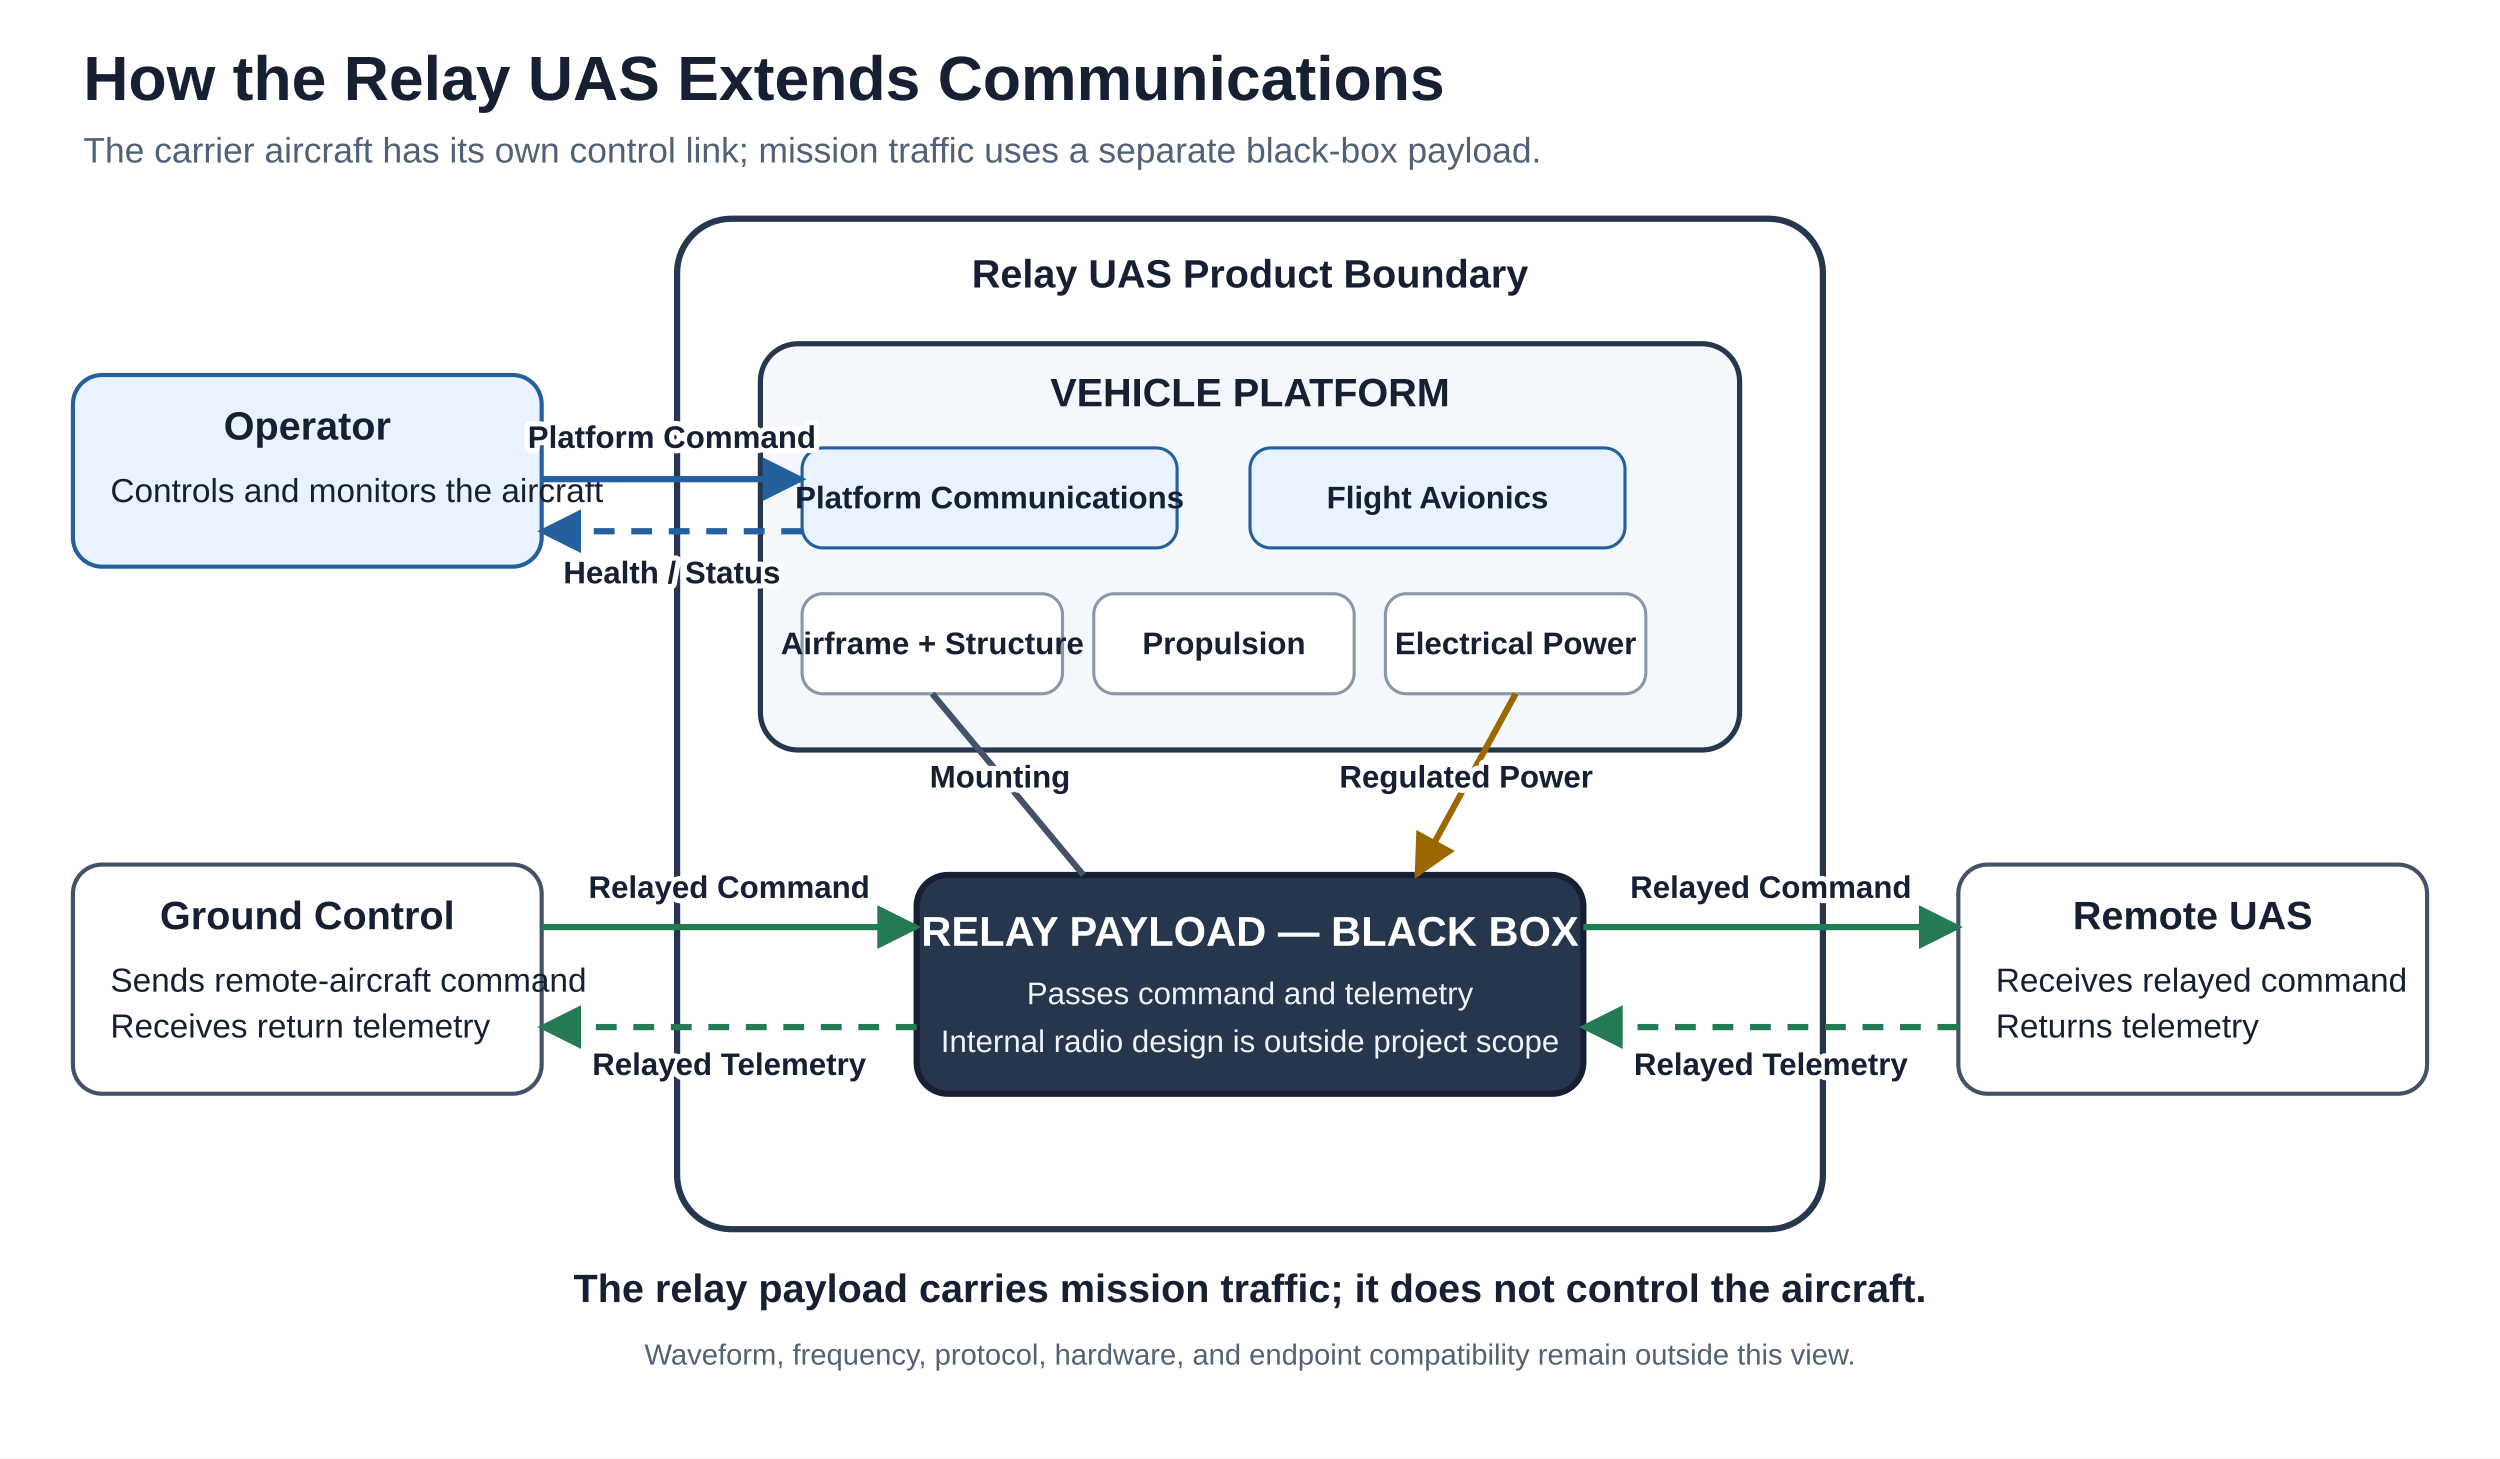
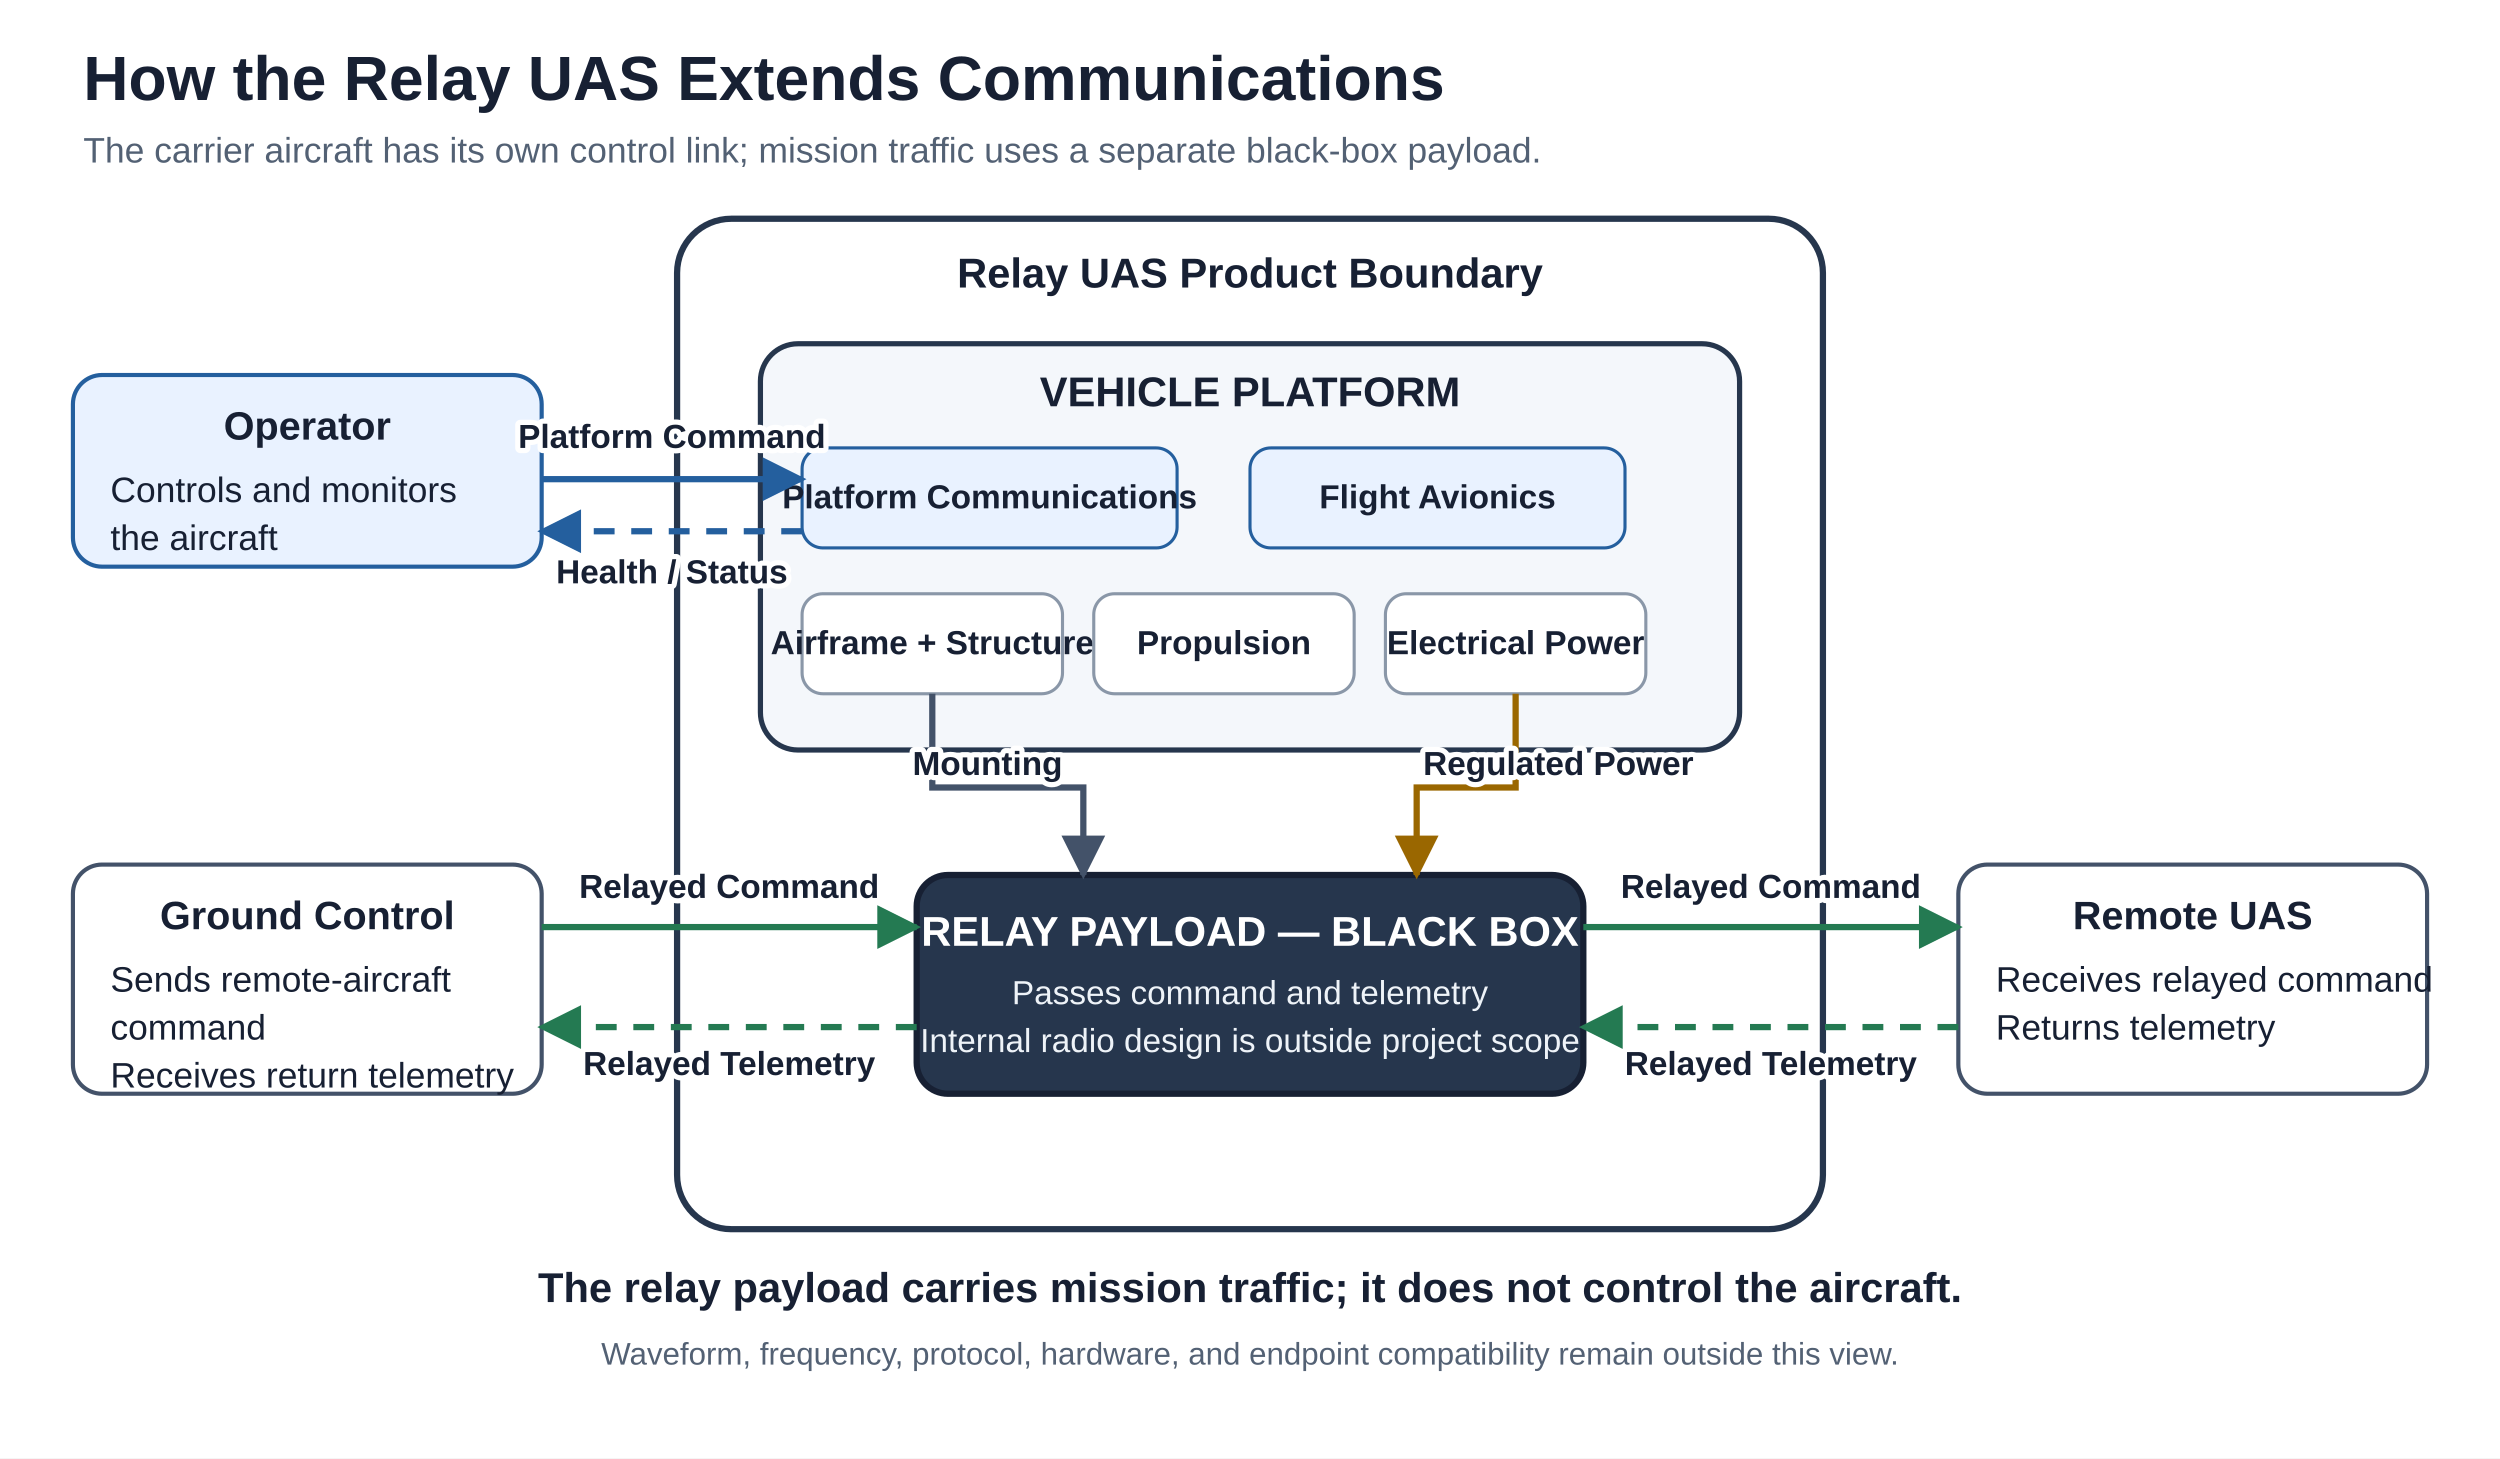
<svg xmlns="http://www.w3.org/2000/svg" width="1200" height="700" viewBox="0 0 1200 700" role="img" aria-labelledby="title desc">
  <defs>
    <marker id="arrow-neutral" viewBox="0 0 10 10" refX="9" refY="5" markerWidth="7" markerHeight="7" orient="auto-start-reverse">
      <path d="M 0 0 L 10 5 L 0 10 z" fill="#435269" />
    </marker>
    <marker id="arrow-blue" viewBox="0 0 10 10" refX="9" refY="5" markerWidth="7" markerHeight="7" orient="auto-start-reverse">
      <path d="M 0 0 L 10 5 L 0 10 z" fill="#245f9e" />
    </marker>
    <marker id="arrow-green" viewBox="0 0 10 10" refX="9" refY="5" markerWidth="7" markerHeight="7" orient="auto-start-reverse">
      <path d="M 0 0 L 10 5 L 0 10 z" fill="#247a52" />
    </marker>
    <marker id="arrow-amber" viewBox="0 0 10 10" refX="9" refY="5" markerWidth="7" markerHeight="7" orient="auto-start-reverse">
      <path d="M 0 0 L 10 5 L 0 10 z" fill="#9a6700" />
    </marker>
  </defs>
  <style>
  text { font-family: Arial, Helvetica, sans-serif; fill: #172033; }
  .title { font-size: 30px; font-weight: 700; }
  .subtitle { font-size: 17px; fill: #536174; }
-   .section { font-size: 19px; font-weight: 700; }
+   .section { font-size: 20px; font-weight: 700; }
  .box-title { font-size: 19px; font-weight: 700; }
-   .body { font-size: 16px; }
-   .small { font-size: 14px; fill: #536174; }
-   .edge-label { font-size: 15px; font-weight: 700; paint-order: stroke; stroke: #ffffff; stroke-width: 5px; stroke-linejoin: round; }
+   .body { font-size: 17px; }
+   .small { font-size: 15px; fill: #536174; }
+   .edge-label { font-size: 16px; font-weight: 700; paint-order: stroke; stroke: #ffffff; stroke-width: 5px; stroke-linejoin: round; }
  .box { stroke: #435269; stroke-width: 2; fill: #f5f7fa; }
  .box.blue { fill: #e9f2ff; stroke: #245f9e; }
  .box.green { fill: #eaf7f0; stroke: #247a52; }
  .box.amber { fill: #fff4d6; stroke: #9a6700; }
  .box.red { fill: #fdecec; stroke: #b42318; }
  .box.white { fill: #ffffff; }
  .box.future { fill: #ffffff; stroke: #6b7280; stroke-dasharray: 9 7; }
  .platform { fill: #f4f7fb; stroke: #26364d; stroke-width: 2.5; }
  .chip { fill: #ffffff; stroke: #8a97a8; stroke-width: 1.5; }
  .chip.blue { fill: #e9f2ff; stroke: #245f9e; }
-   .chip-title { font-size: 15px; font-weight: 700; }
+   .chip-title { font-size: 16px; font-weight: 700; }
  .payload-black { fill: #26364d; stroke: #172033; stroke-width: 3; }
  .payload-title { font-size: 20px; font-weight: 700; fill: #ffffff; }
-   .payload-body { font-size: 15px; fill: #eef3f8; }
+   .payload-body { font-size: 16px; fill: #eef3f8; }
  .current-zone { fill: #f2f7ff; stroke: #245f9e; stroke-width: 2.5; }
  .boundary { fill: #ffffff; stroke: #26364d; stroke-width: 3; }
  .group { fill: #f8fafc; stroke: #8a97a8; stroke-width: 1.5; }
  .arrow { stroke: #435269; stroke-width: 3; fill: none; }
  .arrow.blue { stroke: #245f9e; }
  .arrow.green { stroke: #247a52; }
  .arrow.amber { stroke: #9a6700; }
  .arrow.dashed { stroke-dasharray: 10 8; }
  .lane { stroke: #cbd3dd; stroke-width: 1.5; }
  .divider { stroke: #8a97a8; stroke-width: 2; stroke-dasharray: 8 7; }
</style>
  <rect width="1200" height="700" fill="#ffffff" />
  <text x="40" y="48" class="title" text-anchor="start">
    <tspan x="40" dy="0">How the Relay UAS Extends Communications</tspan>
  </text>
  <text x="40" y="78" class="subtitle" text-anchor="start">
    <tspan x="40" dy="0">The carrier aircraft has its own control link; mission traffic uses a separate black-box payload.</tspan>
  </text>
  <rect x="325" y="105" width="550" height="485" rx="26" class="boundary" />
  <text x="600" y="138" class="section" text-anchor="middle">
    <tspan x="600" dy="0">Relay UAS Product Boundary</tspan>
  </text>
  <rect x="365" y="165" width="470" height="195" rx="18" class="platform" />
  <text x="600" y="195" class="section" text-anchor="middle">
    <tspan x="600" dy="0">VEHICLE PLATFORM</tspan>
  </text>
  <rect x="385" y="215" width="180" height="48" rx="10" class="chip blue" />
  <text x="475" y="244" class="chip-title" text-anchor="middle">
    <tspan x="475" dy="0">Platform Communications</tspan>
  </text>
  <rect x="600" y="215" width="180" height="48" rx="10" class="chip blue" />
  <text x="690" y="244" class="chip-title" text-anchor="middle">
    <tspan x="690" dy="0">Flight Avionics</tspan>
  </text>
  <rect x="385" y="285" width="125" height="48" rx="10" class="chip" />
  <text x="447.5" y="314" class="chip-title" text-anchor="middle">
    <tspan x="447.5" dy="0">Airframe + Structure</tspan>
  </text>
  <rect x="525" y="285" width="125" height="48" rx="10" class="chip" />
  <text x="587.5" y="314" class="chip-title" text-anchor="middle">
    <tspan x="587.5" dy="0">Propulsion</tspan>
  </text>
  <rect x="665" y="285" width="125" height="48" rx="10" class="chip" />
  <text x="727.5" y="314" class="chip-title" text-anchor="middle">
    <tspan x="727.5" dy="0">Electrical Power</tspan>
  </text>
  <rect x="440" y="420" width="320" height="105" rx="15" class="payload-black" />
  <text x="600" y="454" class="payload-title" text-anchor="middle">
    <tspan x="600" dy="0">RELAY PAYLOAD — BLACK BOX</tspan>
  </text>
  <text x="600" y="482" class="payload-body" text-anchor="middle">
    <tspan x="600" dy="0">Passes command and telemetry</tspan>
  </text>
  <text x="600" y="505" class="payload-body" text-anchor="middle">
    <tspan x="600" dy="0">Internal radio design is outside project scope</tspan>
  </text>
  <rect x="35" y="180" width="225" height="92" rx="14" class="box blue" />
  <text x="147.5" y="211" class="box-title" text-anchor="middle">
    <tspan x="147.5" dy="0">Operator</tspan>
  </text>
  <text x="53" y="241" class="body" text-anchor="start">
-     <tspan x="53" dy="0">Controls and monitors the aircraft</tspan>
+     <tspan x="53" dy="0">Controls and monitors</tspan>
+     <tspan x="53" dy="23">the aircraft</tspan>
  </text>
  <rect x="35" y="415" width="225" height="110" rx="14" class="box white" />
  <text x="147.5" y="446" class="box-title" text-anchor="middle">
    <tspan x="147.5" dy="0">Ground Control</tspan>
  </text>
  <text x="53" y="476" class="body" text-anchor="start">
-     <tspan x="53" dy="0">Sends remote-aircraft command</tspan>
-     <tspan x="53" dy="22">Receives return telemetry</tspan>
+     <tspan x="53" dy="0">Sends remote-aircraft</tspan>
+     <tspan x="53" dy="23">command</tspan>
+     <tspan x="53" dy="23">Receives return telemetry</tspan>
  </text>
  <rect x="940" y="415" width="225" height="110" rx="14" class="box white" />
  <text x="1052.5" y="446" class="box-title" text-anchor="middle">
    <tspan x="1052.5" dy="0">Remote UAS</tspan>
  </text>
  <text x="958" y="476" class="body" text-anchor="start">
    <tspan x="958" dy="0">Receives relayed command</tspan>
-     <tspan x="958" dy="22">Returns telemetry</tspan>
+     <tspan x="958" dy="23">Returns telemetry</tspan>
  </text>
  <line x1="260" y1="230" x2="385" y2="230" class="arrow blue" marker-end="url(#arrow-blue)" />
  <text x="322.5" y="215" class="edge-label" text-anchor="middle">Platform Command</text>
  <line x1="385" y1="255" x2="260" y2="255" class="arrow blue dashed" marker-end="url(#arrow-blue)" />
  <text x="322.5" y="280" class="edge-label" text-anchor="middle">Health / Status</text>
  <line x1="260" y1="445" x2="440" y2="445" class="arrow green" marker-end="url(#arrow-green)" />
  <text x="350.0" y="431" class="edge-label" text-anchor="middle">Relayed Command</text>
  <line x1="760" y1="445" x2="940" y2="445" class="arrow green" marker-end="url(#arrow-green)" />
  <text x="850.0" y="431" class="edge-label" text-anchor="middle">Relayed Command</text>
  <line x1="940" y1="493" x2="760" y2="493" class="arrow green dashed" marker-end="url(#arrow-green)" />
  <text x="850.0" y="516" class="edge-label" text-anchor="middle">Relayed Telemetry</text>
  <line x1="440" y1="493" x2="260" y2="493" class="arrow green dashed" marker-end="url(#arrow-green)" />
  <text x="350.0" y="516" class="edge-label" text-anchor="middle">Relayed Telemetry</text>
-   <line x1="727.5" y1="333" x2="680" y2="420" class="arrow amber" marker-end="url(#arrow-amber)" />
-   <text x="703.75" y="378" class="edge-label" text-anchor="middle">Regulated Power</text>
-   <line x1="447.5" y1="333" x2="520" y2="420" class="arrow" />
-   <text x="480" y="378" class="edge-label" text-anchor="middle">
-     <tspan x="480" dy="0">Mounting</tspan>
+   <path d="M 727.5 333 L 727.5 378 L 680 378 L 680 420" class="arrow amber" marker-end="url(#arrow-amber)" />
+   <text x="748" y="372" class="edge-label" text-anchor="middle">
+     <tspan x="748" dy="0">Regulated Power</tspan>
+   </text>
+   <path d="M 447.5 333 L 447.5 378 L 520 378 L 520 420" class="arrow neutral" marker-end="url(#arrow-neutral)" />
+   <text x="474" y="372" class="edge-label" text-anchor="middle">
+     <tspan x="474" dy="0">Mounting</tspan>
  </text>
  <text x="600" y="625" class="section" text-anchor="middle">
    <tspan x="600" dy="0">The relay payload carries mission traffic; it does not control the aircraft.</tspan>
  </text>
  <text x="600" y="655" class="small" text-anchor="middle">
    <tspan x="600" dy="0">Waveform, frequency, protocol, hardware, and endpoint compatibility remain outside this view.</tspan>
  </text>
</svg>
